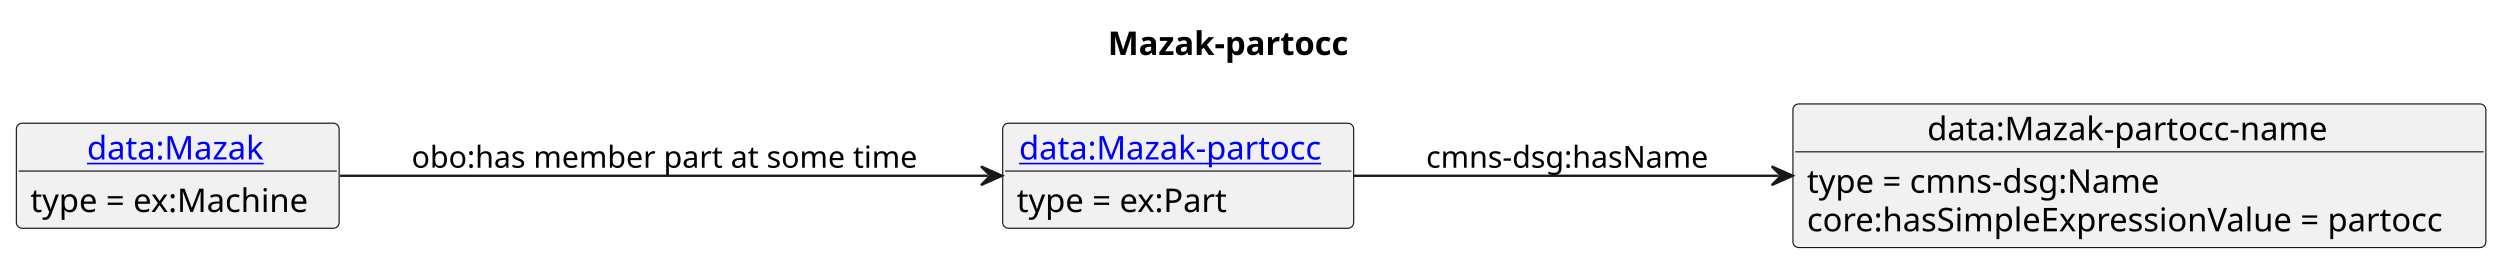
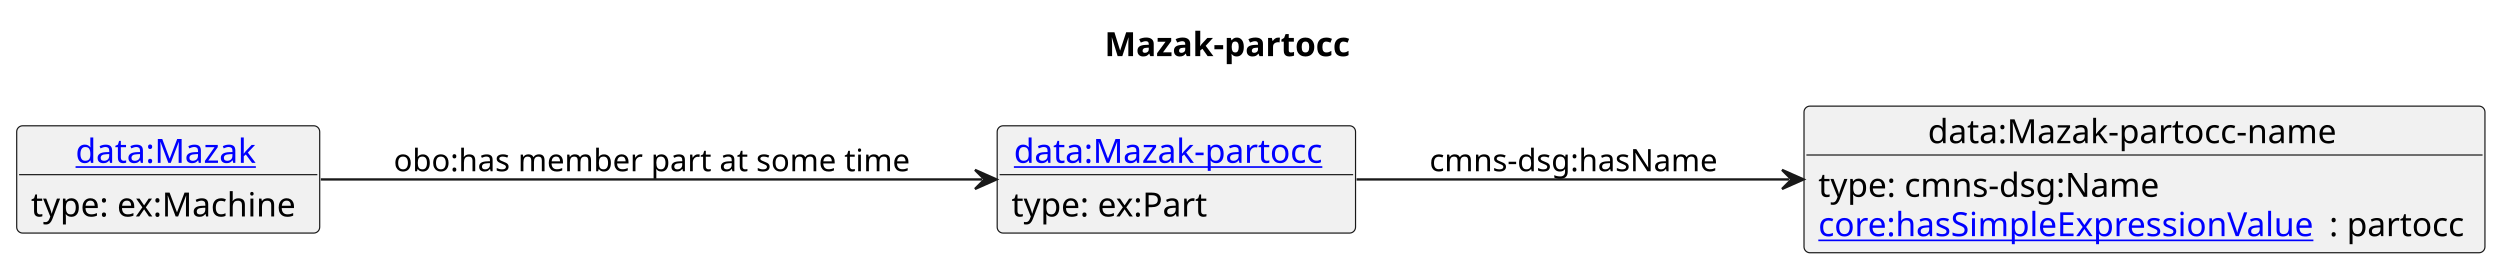
- <svg xmlns="http://www.w3.org/2000/svg" xmlns:xlink="http://www.w3.org/1999/xlink" contentStyleType="text/css" data-diagram-type="CLASS" height="112px" preserveAspectRatio="none" style="width:1070px;height:112px;background:#FFFFFF;" version="1.1" viewBox="0 0 1070 112" width="1070px" zoomAndPan="magnify">
+ <svg xmlns="http://www.w3.org/2000/svg" xmlns:xlink="http://www.w3.org/1999/xlink" contentStyleType="text/css" data-diagram-type="CLASS" height="112px" preserveAspectRatio="none" style="width:1048px;height:112px;background:#FFFFFF;" version="1.1" viewBox="0 0 1048 112" width="1048px" zoomAndPan="magnify">
  <defs />
  <g>
-     <text fill="#000000" font-family="sans-serif" font-size="14" font-weight="bold" lengthAdjust="spacing" textLength="108.63" x="474.16" y="23.535">Mazak-partocc</text>
+     <text fill="#000000" font-family="sans-serif" font-size="14" font-weight="bold" lengthAdjust="spacing" textLength="108.63" x="463.031" y="23.535">Mazak-partocc</text>
    <g class="entity" data-entity="o1" data-source-line="4" data-uid="ent0002" id="entity_o1">
-       <rect fill="#F1F1F1" height="44.977" rx="2.5" ry="2.5" style="stroke:#181818;stroke-width:0.5;" width="150.22" x="429.15" y="52.728" />
+       <rect fill="#F1F1F1" height="44.977" rx="2.5" ry="2.5" style="stroke:#181818;stroke-width:0.5;" width="150.22" x="418.02" y="52.728" />
      <a href="./Mazak-partocc.html" target="_top" title="./Mazak-partocc.html" xlink:actuate="onRequest" xlink:href="./Mazak-partocc.html" xlink:show="new" xlink:title="./Mazak-partocc.html" xlink:type="simple">
-         <text fill="#0000FF" font-family="sans-serif" font-size="14" lengthAdjust="spacing" text-decoration="underline" textLength="136.22" x="436.15" y="68.263">data:Mazak-partocc</text>
+         <text fill="#0000FF" font-family="sans-serif" font-size="14" lengthAdjust="spacing" text-decoration="underline" textLength="136.22" x="425.02" y="68.263">data:Mazak-partocc</text>
      </a>
-       <line style="stroke:#181818;stroke-width:0.5;" x1="430.15" x2="578.37" y1="73.217" y2="73.217" />
-       <text fill="#000000" font-family="sans-serif" font-size="14" lengthAdjust="spacing" textLength="96.4" x="435.15" y="90.752">type = ex:Part</text>
+       <line style="stroke:#181818;stroke-width:0.5;" x1="419.02" x2="567.24" y1="73.217" y2="73.217" />
+       <text fill="#000000" font-family="sans-serif" font-size="14" lengthAdjust="spacing" textLength="85.272" x="424.02" y="90.752">type: ex:Part</text>
    </g>
    <g class="entity" data-entity="o2" data-source-line="7" data-uid="ent0003" id="entity_o2">
-       <rect fill="#F1F1F1" height="61.465" rx="2.5" ry="2.5" style="stroke:#181818;stroke-width:0.5;" width="296.58" x="767.37" y="44.488" />
-       <text fill="#000000" font-family="sans-serif" font-size="14" lengthAdjust="spacing" textLength="181.61" x="824.855" y="60.023">data:Mazak-partocc-name</text>
-       <line style="stroke:#181818;stroke-width:0.5;" x1="768.37" x2="1062.95" y1="64.977" y2="64.977" />
-       <text fill="#000000" font-family="sans-serif" font-size="14" lengthAdjust="spacing" textLength="161.369" x="773.37" y="82.512">type = cmns-dsg:Name</text>
-       <text fill="#000000" font-family="sans-serif" font-size="14" lengthAdjust="spacing" textLength="284.58" x="773.37" y="99">core:hasSimpleExpressionValue = partocc</text>
+       <rect fill="#F1F1F1" height="61.465" rx="2.5" ry="2.5" style="stroke:#181818;stroke-width:0.5;" width="285.451" x="756.24" y="44.488" />
+       <text fill="#000000" font-family="sans-serif" font-size="14" lengthAdjust="spacing" textLength="181.61" x="808.16" y="60.023">data:Mazak-partocc-name</text>
+       <line style="stroke:#181818;stroke-width:0.5;" x1="757.24" x2="1040.691" y1="64.977" y2="64.977" />
+       <text fill="#000000" font-family="sans-serif" font-size="14" lengthAdjust="spacing" textLength="150.24" x="762.24" y="82.512">type: cmns-dsg:Name</text>
+       <a href="https://spec.industrialontologies.org/ontology/core/Core/hasSimpleExpressionValue" target="_top" title="https://spec.industrialontologies.org/ontology/core/Core/hasSimpleExpressionValue" xlink:actuate="onRequest" xlink:href="https://spec.industrialontologies.org/ontology/core/Core/hasSimpleExpressionValue" xlink:show="new" xlink:title="https://spec.industrialontologies.org/ontology/core/Core/hasSimpleExpressionValue" xlink:type="simple">
+         <text fill="#0000FF" font-family="sans-serif" font-size="14" lengthAdjust="spacing" text-decoration="underline" textLength="214.143" x="762.24" y="99">core:hasSimpleExpressionValue</text>
+       </a>
+       <text fill="#000000" font-family="sans-serif" font-size="14" lengthAdjust="spacing" textLength="59.309" x="976.383" y="99">: partocc</text>
    </g>
    <g class="entity" data-entity="o3" data-source-line="10" data-uid="ent0004" id="entity_o3">
-       <rect fill="#F1F1F1" height="44.977" rx="2.5" ry="2.5" style="stroke:#181818;stroke-width:0.5;" width="138.15" x="7" y="52.728" />
+       <rect fill="#F1F1F1" height="44.977" rx="2.5" ry="2.5" style="stroke:#181818;stroke-width:0.5;" width="127.022" x="7" y="52.728" />
      <a href="./Mazak.html" target="_top" title="./Mazak.html" xlink:actuate="onRequest" xlink:href="./Mazak.html" xlink:show="new" xlink:title="./Mazak.html" xlink:type="simple">
-         <text fill="#0000FF" font-family="sans-serif" font-size="14" lengthAdjust="spacing" text-decoration="underline" textLength="77.67" x="37.24" y="68.263">data:Mazak</text>
+         <text fill="#0000FF" font-family="sans-serif" font-size="14" lengthAdjust="spacing" text-decoration="underline" textLength="77.67" x="31.676" y="68.263">data:Mazak</text>
      </a>
-       <line style="stroke:#181818;stroke-width:0.5;" x1="8" x2="144.15" y1="73.217" y2="73.217" />
-       <text fill="#000000" font-family="sans-serif" font-size="14" lengthAdjust="spacing" textLength="126.15" x="13" y="90.752">type = ex:Machine</text>
+       <line style="stroke:#181818;stroke-width:0.5;" x1="8" x2="133.022" y1="73.217" y2="73.217" />
+       <text fill="#000000" font-family="sans-serif" font-size="14" lengthAdjust="spacing" textLength="115.022" x="13" y="90.752">type: ex:Machine</text>
    </g>
    <g class="link" data-entity-1="o1" data-entity-2="o2" data-source-line="13" data-uid="lnk5" id="link_o1_o2">
-       <path codeLine="13" d="M579.4,75.218 C631.71,75.218 697.53,75.218 761.29,75.218" fill="none" id="o1-to-o2" style="stroke:#181818;stroke-width:1;" />
-       <polygon fill="#181818" points="767.29,75.218,758.29,71.218,762.29,75.218,758.29,79.218,767.29,75.218" style="stroke:#181818;stroke-width:1;" />
-       <text fill="#000000" font-family="sans-serif" font-size="13" lengthAdjust="spacing" textLength="126.077" x="610.37" y="71.787">cmns-dsg:hasName</text>
+       <path codeLine="13" d="M568.67,75.218 C621.09,75.218 686.86,75.218 750.03,75.218" fill="none" id="o1-to-o2" style="stroke:#181818;stroke-width:1;" />
+       <polygon fill="#181818" points="756.03,75.218,747.03,71.218,751.03,75.218,747.03,79.218,756.03,75.218" style="stroke:#181818;stroke-width:1;" />
+       <text fill="#000000" font-family="sans-serif" font-size="13" lengthAdjust="spacing" textLength="126.077" x="599.24" y="71.787">cmns-dsg:hasName</text>
    </g>
    <g class="link" data-entity-1="o3" data-entity-2="o1" data-source-line="15" data-uid="lnk6" id="link_o3_o1">
-       <path codeLine="15" d="M145.55,75.218 C223.08,75.218 342.97,75.218 422.87,75.218" fill="none" id="o3-to-o1" style="stroke:#181818;stroke-width:1;" />
-       <polygon fill="#181818" points="428.87,75.218,419.87,71.218,423.87,75.218,419.87,79.218,428.87,75.218" style="stroke:#181818;stroke-width:1;" />
-       <text fill="#000000" font-family="sans-serif" font-size="13" lengthAdjust="spacing" textLength="222.542" x="176.15" y="71.787">obo:has member part at some time</text>
+       <path codeLine="15" d="M134.48,75.218 C210.23,75.218 331.21,75.218 411.72,75.218" fill="none" id="o3-to-o1" style="stroke:#181818;stroke-width:1;" />
+       <polygon fill="#181818" points="417.72,75.218,408.72,71.218,412.72,75.218,408.72,79.218,417.72,75.218" style="stroke:#181818;stroke-width:1;" />
+       <text fill="#000000" font-family="sans-serif" font-size="13" lengthAdjust="spacing" textLength="222.542" x="165.02" y="71.787">obo:has member part at some time</text>
    </g>
  </g>
</svg>
